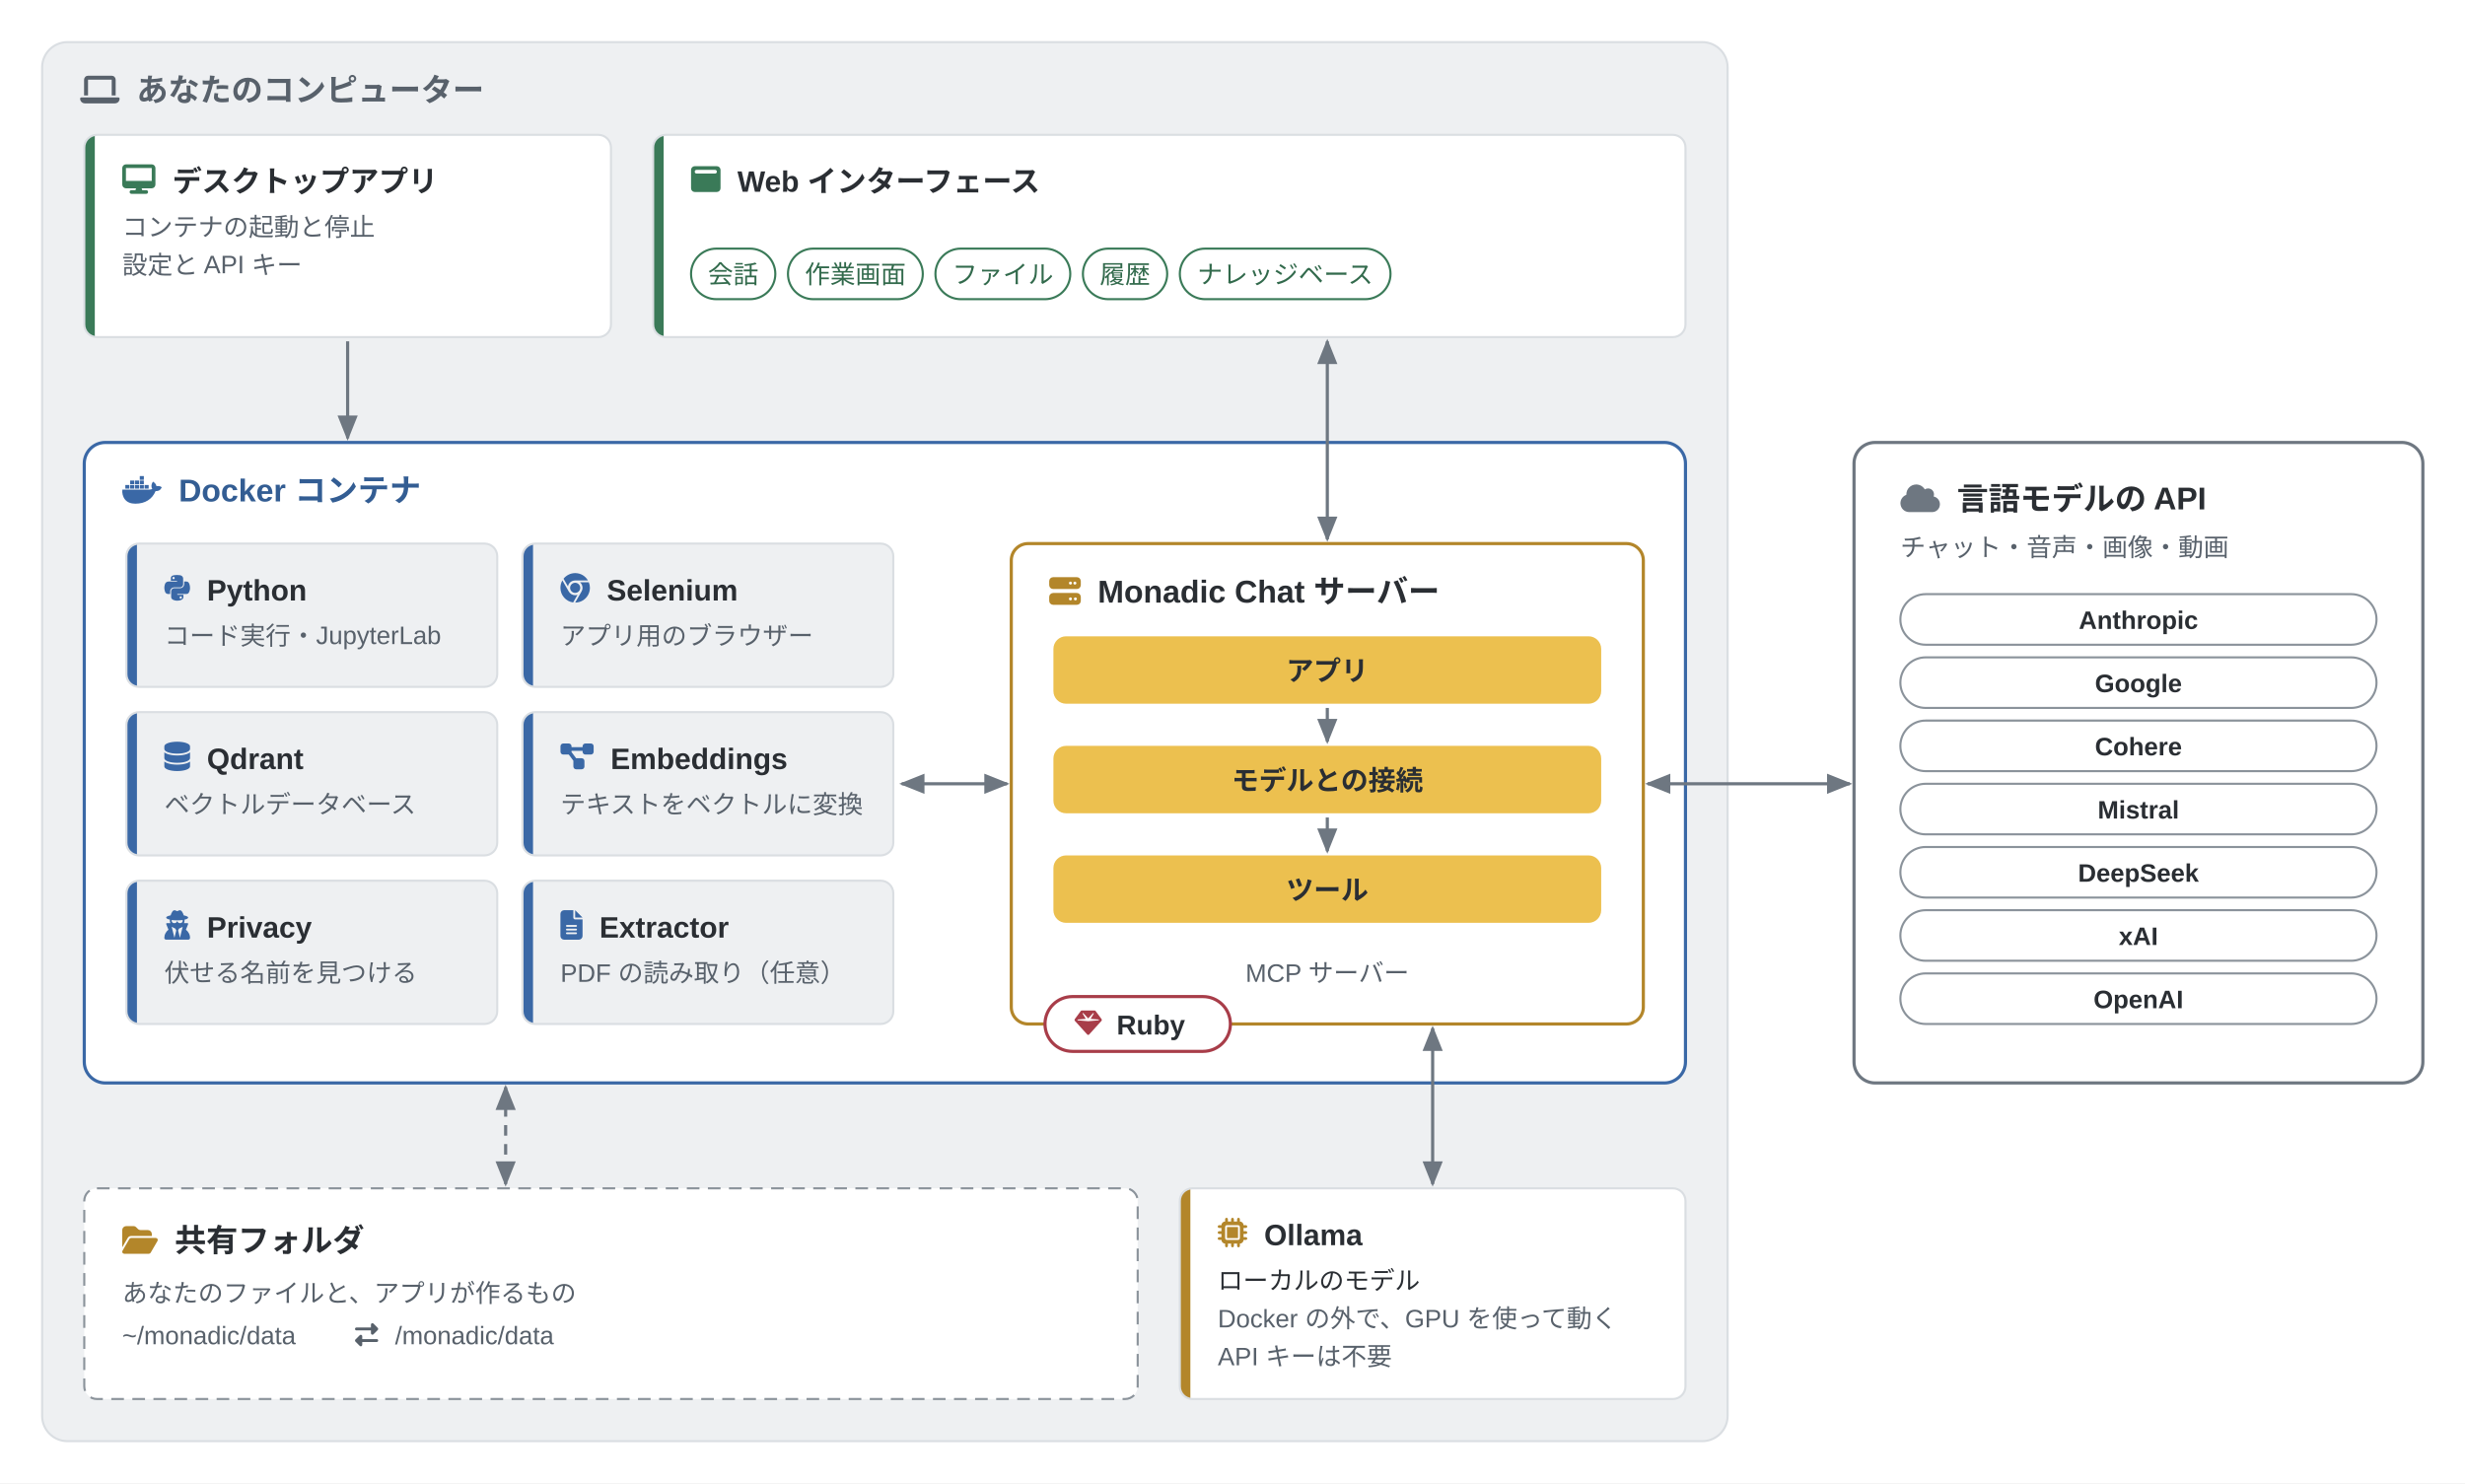
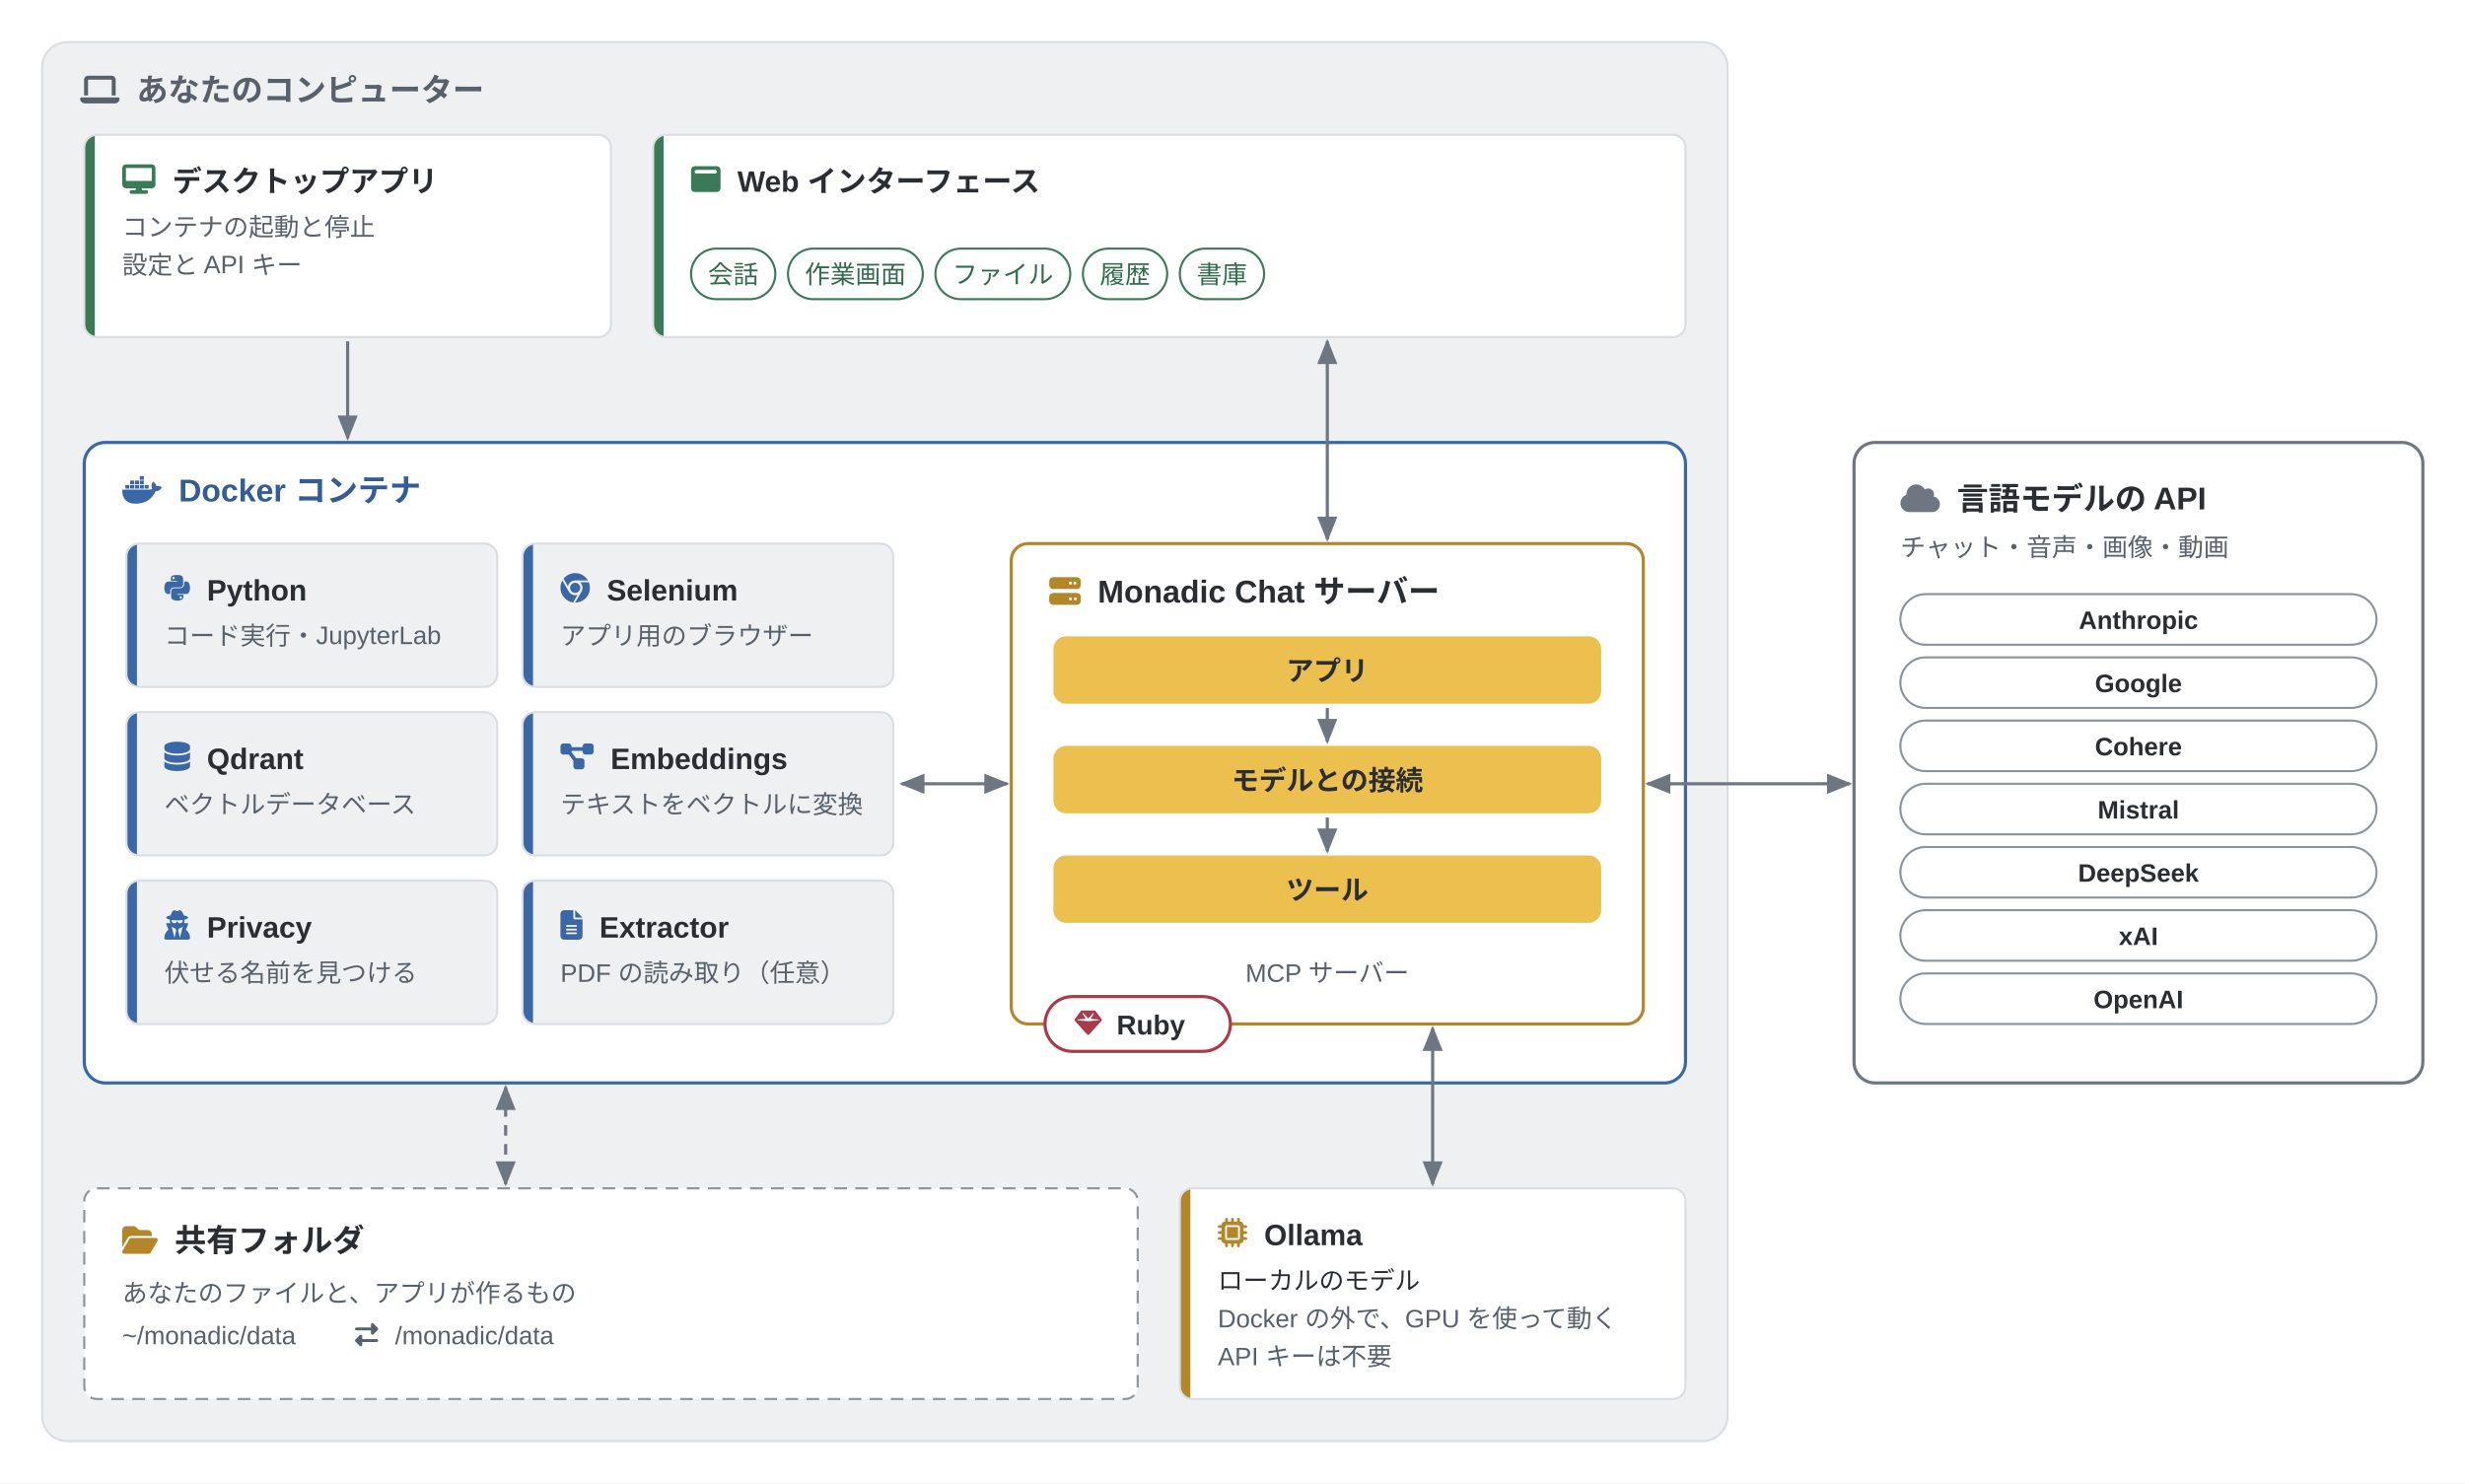
<svg xmlns="http://www.w3.org/2000/svg" role="img" width="1170" height="704" viewBox="0 0 1170 704" font-family="-apple-system, 'Hiragino Sans', 'Noto Sans JP', 'Helvetica Neue', Arial, sans-serif">
  <defs>
    <symbol id="i-brands-chrome" viewBox="0 -448 512 512">
      <path transform="scale(1 -1)" d="M0 192Q1 263 34 321L144 130Q161 100 190 82Q219 64 256 64Q277 64 297 71L221 -62Q125 -47 64 23Q2 93 0 192ZM365 126Q384 156 384 192Q382 251 341 288H493Q512 243 512 192Q511 121 477 63Q443 5 385 -29Q328 -63 256 -64L365 126ZM478 320H256H478H256Q208 319 174 291Q140 262 131 217L54 350Q90 395 142 421Q194 447 256 448Q328 447 386 413Q444 378 478 320ZM168 192Q169 229 194 254Q219 279 256 280Q293 279 318 254Q343 229 344 192Q343 155 318 130Q293 105 256 104Q219 105 194 130Q169 155 168 192Z" />
    </symbol>
    <symbol id="i-brands-docker" viewBox="0 -448 640 512">
      <path transform="scale(1 -1)" d="M350 212H284H350H284V271H350V212ZM350 416H284H350H284V355H350V416ZM428 271H362H428H362V212H428V271ZM272 343H206H272H206V283H272V343ZM350 343H284H350H284V283H350V343ZM627 243Q615 251 594 253Q574 255 554 252Q549 287 513 315L499 325L489 311Q475 289 473 260Q471 231 486 207Q472 198 437 196H2Q-4 157 7 113Q18 69 46 34Q102 -32 212 -32Q331 -32 415 21Q499 73 540 172Q558 170 585 178Q612 185 631 217Q634 222 639 232Q639 233 640 234L627 243ZM116 271H50H116H50V212H116V271ZM194 271H128H194H128V212H194V271ZM272 271H206H272H206V212H272V271ZM194 343H128H194H128V283H194V343Z" />
    </symbol>
    <symbol id="i-brands-python" viewBox="0 -448 448 512">
      <path transform="scale(1 -1)" d="M440 247Q434 271 422 286Q409 301 386 302H346V254Q345 226 326 207Q307 187 280 186H173Q150 186 135 170Q120 155 119 132V30Q120 9 135 -5Q151 -18 173 -24Q221 -40 280 -24Q300 -18 316 -5Q332 8 333 30V71H226V85H386Q409 85 421 100Q432 114 440 139Q456 186 440 248ZM286 44Q305 42 306 24Q305 5 286 3Q268 5 266 24Q268 42 286 44ZM168 200H275H168H275Q297 200 312 216Q327 231 328 254V356Q327 378 312 393Q297 408 275 412Q218 420 168 412Q135 406 124 392Q113 379 114 356V315H221V302H74Q51 302 32 288Q14 274 8 247Q0 218 0 194Q0 170 8 139Q13 115 27 100Q41 85 64 85H101V133Q102 161 121 180Q140 199 168 200ZM161 342Q143 344 141 363Q143 381 161 383Q179 381 181 363Q179 344 161 342Z" />
    </symbol>
    <symbol id="i-solid-cloud" viewBox="0 -448 640 512">
      <path transform="scale(1 -1)" d="M0 112Q2 51 42 10Q83 -30 144 -32H512Q566 -31 603 5Q639 42 640 96Q639 143 611 177Q582 212 538 221Q544 238 544 256Q543 297 516 324Q489 351 448 352Q418 352 395 336Q373 372 337 394Q301 415 256 416Q188 414 143 369Q98 324 96 256Q96 252 96 248Q96 248 96 248Q53 232 27 196Q1 160 0 112Z" />
    </symbol>
    <symbol id="i-solid-database" viewBox="0 -448 448 512">
      <path transform="scale(1 -1)" d="M448 368V320V368V320Q446 286 382 263Q319 241 224 240Q129 241 66 263Q2 286 0 320V368Q2 402 66 425Q129 447 224 448Q319 447 382 425Q446 402 448 368ZM393 233Q425 244 448 262V160Q446 126 382 103Q319 81 224 80Q129 81 66 103Q2 126 0 160V262Q23 244 55 233Q125 209 224 208Q323 209 393 233ZM0 102Q23 84 55 73Q125 49 224 48Q323 49 393 73Q425 84 448 102V16Q446 -18 382 -41Q319 -63 224 -64Q129 -63 66 -41Q2 -18 0 16V102Z" />
    </symbol>
    <symbol id="i-solid-desktop" viewBox="0 -448 576 512">
      <path transform="scale(1 -1)" d="M64 448Q37 447 19 429Q1 411 0 384V96Q1 69 19 51Q37 33 64 32H240L229 0H160Q146 0 137 -9Q128 -18 128 -32Q128 -46 137 -55Q146 -64 160 -64H416Q430 -64 439 -55Q448 -46 448 -32Q448 -18 439 -9Q430 0 416 0H347L336 32H512Q539 33 557 51Q575 69 576 96V384Q575 411 557 429Q539 447 512 448H64ZM512 384V160V384V160H64V384H512Z" />
    </symbol>
    <symbol id="i-solid-diagram-project" viewBox="0 -448 576 512">
      <path transform="scale(1 -1)" d="M0 368Q1 388 14 402Q28 415 48 416H144Q164 415 178 402Q191 388 192 368V352H384V368Q385 388 398 402Q412 415 432 416H528Q548 415 562 402Q575 388 576 368V272Q575 252 562 238Q548 225 528 224H432Q412 225 398 238Q385 252 384 272V288H192V272Q192 269 192 267L272 160H368Q388 159 402 146Q415 132 416 112V16Q415 -4 402 -18Q388 -31 368 -32H272Q252 -31 238 -18Q225 -4 224 16V112Q224 115 224 117L144 224H48Q28 225 14 238Q1 252 0 272V368Z" />
    </symbol>
    <symbol id="i-solid-file-lines" viewBox="0 -448 384 512">
      <path transform="scale(1 -1)" d="M64 448Q37 447 19 429Q1 411 0 384V0Q1 -27 19 -45Q37 -63 64 -64H320Q347 -63 365 -45Q383 -27 384 0V288H256Q242 288 233 297Q224 306 224 320V448H64ZM256 448V320V448V320H384L256 448ZM112 192H272H112H272Q287 191 288 176Q287 161 272 160H112Q97 161 96 176Q97 191 112 192ZM112 128H272H112H272Q287 127 288 112Q287 97 272 96H112Q97 97 96 112Q97 127 112 128ZM112 64H272H112H272Q287 63 288 48Q287 33 272 32H112Q97 33 96 48Q97 63 112 64Z" />
    </symbol>
    <symbol id="i-solid-folder-open" viewBox="0 -448 576 512">
      <path transform="scale(1 -1)" d="M89 224 0 72 89 224 0 72V352Q1 379 19 397Q37 415 64 416H182Q208 416 227 397L253 371Q272 352 299 352H416Q443 351 461 333Q479 315 480 288V256H144Q108 255 89 224ZM116 208Q126 223 144 224H544Q562 223 572 208Q580 192 572 176L460 -16Q450 -31 432 -32H32Q14 -31 4 -16Q-4 0 4 16L116 208Z" />
    </symbol>
    <symbol id="i-solid-gem" viewBox="0 -448 512 512">
      <path transform="scale(1 -1)" d="M117 414Q124 424 136 424H376Q388 424 395 414L507 262Q517 246 506 232L274 -24Q267 -32 256 -32Q245 -32 238 -24L6 232Q-5 246 5 262L117 414ZM155 374Q150 370 153 364L211 268L63 256Q57 255 56 248Q57 241 63 240L255 224Q256 224 256 224Q256 224 257 224L449 240Q455 241 456 248Q455 255 449 256L302 268L359 364Q362 370 357 374Q351 378 346 373L256 276L166 373Q161 378 155 374Z" />
    </symbol>
    <symbol id="i-solid-laptop" viewBox="0 -448 640 512">
      <path transform="scale(1 -1)" d="M128 416Q101 415 83 397Q65 379 64 352V96H128V352H512V96H576V352Q575 379 557 397Q539 415 512 416H128ZM19 64Q2 62 0 45Q1 12 23 -10Q44 -31 77 -32H563Q596 -31 618 -10Q639 12 640 45Q638 62 621 64H19Z" />
    </symbol>
    <symbol id="i-solid-microchip" viewBox="0 -448 512 512">
      <path transform="scale(1 -1)" d="M176 424Q174 446 152 448Q130 446 128 424V384Q101 383 83 365Q65 347 64 320H24Q2 318 0 296Q2 274 24 272H64V216H24Q2 214 0 192Q2 170 24 168H64V112H24Q2 110 0 88Q2 66 24 64H64Q65 37 83 19Q101 1 128 0V-40Q130 -62 152 -64Q174 -62 176 -40V0H232V-40Q234 -62 256 -64Q278 -62 280 -40V0H336V-40Q338 -62 360 -64Q382 -62 384 -40V0Q411 1 429 19Q447 37 448 64H488Q510 66 512 88Q510 110 488 112H448V168H488Q510 170 512 192Q510 214 488 216H448V272H488Q510 274 512 296Q510 318 488 320H448Q447 347 429 365Q411 383 384 384V424Q382 446 360 448Q338 446 336 424V384H280V424Q278 446 256 448Q234 446 232 424V384H176V424ZM160 320H352H160H352Q366 320 375 311Q384 302 384 288V96Q384 82 375 73Q366 64 352 64H160Q146 64 137 73Q128 82 128 96V288Q128 302 137 311Q146 320 160 320ZM352 288H160H352H160V96H352V288Z" />
    </symbol>
    <symbol id="i-solid-right-left" viewBox="0 -448 512 512">
      <path transform="scale(1 -1)" d="M32 352H352H32H352V416Q353 437 372 446Q391 453 407 439L503 343Q512 333 512 320Q512 307 503 297L407 201Q391 187 372 195Q353 203 352 224V288H32Q18 288 9 297Q0 306 0 320Q0 334 9 343Q18 352 32 352ZM480 96Q494 96 503 87Q512 78 512 64Q512 50 503 41Q494 32 480 32H160V-32Q159 -53 140 -62Q121 -69 105 -55L9 41Q0 51 0 64Q0 77 9 86L105 182Q121 197 140 189Q159 181 160 160V96H480Z" />
    </symbol>
    <symbol id="i-solid-server" viewBox="0 -448 512 512">
      <path transform="scale(1 -1)" d="M64 416Q37 415 19 397Q1 379 0 352V288Q1 261 19 243Q37 225 64 224H448Q475 225 493 243Q511 261 512 288V352Q511 379 493 397Q475 415 448 416H64ZM344 344Q366 342 368 320Q366 298 344 296Q322 298 320 320Q322 342 344 344ZM392 320Q394 342 416 344Q438 342 440 320Q438 298 416 296Q394 298 392 320ZM64 160Q37 159 19 141Q1 123 0 96V32Q1 5 19 -13Q37 -31 64 -32H448Q475 -31 493 -13Q511 5 512 32V96Q511 123 493 141Q475 159 448 160H64ZM344 88Q366 86 368 64Q366 42 344 40Q322 42 320 64Q322 86 344 88ZM400 64Q402 86 424 88Q446 86 448 64Q446 42 424 40Q402 42 400 64Z" />
    </symbol>
    <symbol id="i-solid-user-secret" viewBox="0 -448 448 512">
      <path transform="scale(1 -1)" d="M224 432Q215 433 209 438Q208 438 208 438Q201 446 176 448Q153 447 137 420Q120 394 110 359Q74 352 53 342Q32 332 32 320Q35 298 97 284Q96 278 96 272Q96 246 105 224H45Q33 223 32 211Q32 208 33 206L72 109Q39 84 20 47Q0 10 0 -34Q0 -47 9 -55Q17 -64 30 -64H418Q431 -64 439 -55Q448 -47 448 -34Q448 10 428 47Q409 84 376 109L415 206Q416 208 416 211Q415 223 403 224H343Q352 246 352 272Q352 278 351 284Q413 298 416 320Q416 332 395 342Q374 352 338 359Q328 394 311 420Q295 447 272 448Q247 446 240 438Q240 438 240 438Q239 438 239 438Q233 433 224 432ZM280 224H268H280H268Q241 225 231 250Q229 255 224 255Q219 255 217 250Q207 225 181 224H168Q151 224 140 236Q128 247 128 264V278Q171 272 224 272Q277 272 320 278V264Q320 247 308 236Q297 224 280 224ZM192 128 208 96 192 128 208 96 176 -32 128 160 192 128ZM320 160 272 -32 320 160 272 -32 240 96 256 128 320 160Z" />
    </symbol>
    <symbol id="i-solid-window-maximize" viewBox="0 -448 512 512">
      <path transform="scale(1 -1)" d="M64 416Q37 415 19 397Q1 379 0 352V32Q1 5 19 -13Q37 -31 64 -32H448Q475 -31 493 -13Q511 5 512 32V352Q511 379 493 397Q475 415 448 416H64ZM96 352H416H96H416Q430 352 439 343Q448 334 448 320Q448 306 439 297Q430 288 416 288H96Q82 288 73 297Q64 306 64 320Q64 334 73 343Q82 352 96 352Z" />
    </symbol>
    <marker id="arrow" viewBox="0 0 10 10" refX="9" refY="5" markerUnits="userSpaceOnUse" markerWidth="12" markerHeight="12" orient="auto">
      <path d="M0 1 L10 5 L0 9 z" fill="#6e7781" />
    </marker>
    <marker id="arrow-back" viewBox="0 0 10 10" refX="1" refY="5" markerUnits="userSpaceOnUse" markerWidth="12" markerHeight="12" orient="auto">
      <path d="M10 1 L0 5 L10 9 z" fill="#6e7781" />
    </marker>
  </defs>
  <rect width="1170" height="704" fill="#ffffff" />
  <rect x="20" y="20" width="800" height="664" rx="12" fill="#eef0f2" stroke="#dadee2" />
  <use href="#i-solid-laptop" x="38.0" y="35.0" width="18.8" height="15" fill="#58616b" />
  <text x="64.8" y="48.0" font-size="15" fill="#58616b" font-weight="700">あなたのコンピューター</text>
  <rect x="40" y="64" width="250" height="96" rx="6" fill="#3a7a58" />
  <path d="M45 64 H284 A6 6 0 0 1 290 70 V154 A6 6 0 0 1 284 160 H45 Z" fill="#ffffff" />
  <rect x="40" y="64" width="250" height="96" rx="6" fill="none" stroke="#dadee2" />
  <use href="#i-solid-desktop" x="58.0" y="78.0" width="15.8" height="14" fill="#3a7a58" />
  <text x="81.8" y="91.0" font-size="14" fill="#2a2e33" font-weight="700">デスクトップアプリ</text>
  <text x="58.0" y="112.0" font-size="12" fill="#58616b">コンテナの起動と停止</text>
  <text x="58.0" y="130.0" font-size="12" fill="#58616b">設定と API キー</text>
  <rect x="310" y="64" width="490" height="96" rx="6" fill="#3a7a58" />
  <path d="M315 64 H794 A6 6 0 0 1 800 70 V154 A6 6 0 0 1 794 160 H315 Z" fill="#ffffff" />
  <rect x="310" y="64" width="490" height="96" rx="6" fill="none" stroke="#dadee2" />
  <use href="#i-solid-window-maximize" x="328.0" y="78.0" width="14.0" height="14" fill="#3a7a58" />
  <text x="350.0" y="91.0" font-size="14" fill="#2a2e33" font-weight="700">Web インターフェース</text>
  <rect x="328.0" y="118" width="40.0" height="24" rx="12" fill="none" stroke="#3a7a58" />
  <text x="348.0" y="134.5" font-size="12" fill="#326a4c" text-anchor="middle">会話</text>
  <rect x="374.0" y="118" width="64.0" height="24" rx="12" fill="none" stroke="#3a7a58" />
  <text x="406.0" y="134.5" font-size="12" fill="#326a4c" text-anchor="middle">作業画面</text>
  <rect x="444.0" y="118" width="64.0" height="24" rx="12" fill="none" stroke="#3a7a58" />
  <text x="476.0" y="134.5" font-size="12" fill="#326a4c" text-anchor="middle">ファイル</text>
  <rect x="514.0" y="118" width="40.0" height="24" rx="12" fill="none" stroke="#3a7a58" />
  <text x="534.0" y="134.5" font-size="12" fill="#326a4c" text-anchor="middle">履歴</text>
-   <rect x="560.0" y="118" width="100.0" height="24" rx="12" fill="none" stroke="#3a7a58" />
-   <text x="610.0" y="134.5" font-size="12" fill="#326a4c" text-anchor="middle">ナレッジベース</text>
+   <rect x="560.0" y="118" width="40.0" height="24" rx="12" fill="none" stroke="#3a7a58" />
+   <text x="580.0" y="134.5" font-size="12" fill="#326a4c" text-anchor="middle">書庫</text>
  <rect x="40" y="210" width="760" height="304" rx="10" fill="#ffffff" stroke="#3a68a6" stroke-width="1.5" />
  <use href="#i-brands-docker" x="58.0" y="225.0" width="18.8" height="15" fill="#3a68a6" />
  <text x="84.8" y="238.0" font-size="15" fill="#335d93" font-weight="700">Docker コンテナ</text>
  <rect x="60" y="258" width="176" height="68" rx="6" fill="#3a68a6" />
  <path d="M65 258 H230 A6 6 0 0 1 236 264 V320 A6 6 0 0 1 230 326 H65 Z" fill="#eef0f2" />
  <rect x="60" y="258" width="176" height="68" rx="6" fill="none" stroke="#dadee2" />
  <use href="#i-brands-python" x="78.0" y="272.0" width="12.2" height="14" fill="#3a68a6" />
  <text x="98.2" y="285.0" font-size="14" fill="#2a2e33" font-weight="700">Python</text>
  <text x="78.0" y="306.0" font-size="12" fill="#58616b">コード実行・JupyterLab</text>
  <rect x="248" y="258" width="176" height="68" rx="6" fill="#3a68a6" />
  <path d="M253 258 H418 A6 6 0 0 1 424 264 V320 A6 6 0 0 1 418 326 H253 Z" fill="#eef0f2" />
  <rect x="248" y="258" width="176" height="68" rx="6" fill="none" stroke="#dadee2" />
  <use href="#i-brands-chrome" x="266.0" y="272.0" width="14.0" height="14" fill="#3a68a6" />
  <text x="288.0" y="285.0" font-size="14" fill="#2a2e33" font-weight="700">Selenium</text>
  <text x="266.0" y="306.0" font-size="12" fill="#58616b">アプリ用のブラウザー</text>
  <rect x="60" y="338" width="176" height="68" rx="6" fill="#3a68a6" />
  <path d="M65 338 H230 A6 6 0 0 1 236 344 V400 A6 6 0 0 1 230 406 H65 Z" fill="#eef0f2" />
  <rect x="60" y="338" width="176" height="68" rx="6" fill="none" stroke="#dadee2" />
  <use href="#i-solid-database" x="78.0" y="352.0" width="12.2" height="14" fill="#3a68a6" />
  <text x="98.2" y="365.0" font-size="14" fill="#2a2e33" font-weight="700">Qdrant</text>
  <text x="78.0" y="386.0" font-size="12" fill="#58616b">ベクトルデータベース</text>
  <rect x="248" y="338" width="176" height="68" rx="6" fill="#3a68a6" />
  <path d="M253 338 H418 A6 6 0 0 1 424 344 V400 A6 6 0 0 1 418 406 H253 Z" fill="#eef0f2" />
  <rect x="248" y="338" width="176" height="68" rx="6" fill="none" stroke="#dadee2" />
  <use href="#i-solid-diagram-project" x="266.0" y="352.0" width="15.8" height="14" fill="#3a68a6" />
  <text x="289.8" y="365.0" font-size="14" fill="#2a2e33" font-weight="700">Embeddings</text>
  <text x="266.0" y="386.0" font-size="12" fill="#58616b">テキストをベクトルに変換</text>
  <rect x="60" y="418" width="176" height="68" rx="6" fill="#3a68a6" />
  <path d="M65 418 H230 A6 6 0 0 1 236 424 V480 A6 6 0 0 1 230 486 H65 Z" fill="#eef0f2" />
  <rect x="60" y="418" width="176" height="68" rx="6" fill="none" stroke="#dadee2" />
  <use href="#i-solid-user-secret" x="78.0" y="432.0" width="12.2" height="14" fill="#3a68a6" />
  <text x="98.2" y="445.0" font-size="14" fill="#2a2e33" font-weight="700">Privacy</text>
  <text x="78.0" y="466.0" font-size="12" fill="#58616b">伏せる名前を見つける</text>
  <rect x="248" y="418" width="176" height="68" rx="6" fill="#3a68a6" />
  <path d="M253 418 H418 A6 6 0 0 1 424 424 V480 A6 6 0 0 1 418 486 H253 Z" fill="#eef0f2" />
  <rect x="248" y="418" width="176" height="68" rx="6" fill="none" stroke="#dadee2" />
  <use href="#i-solid-file-lines" x="266.0" y="432.0" width="10.5" height="14" fill="#3a68a6" />
  <text x="284.5" y="445.0" font-size="14" fill="#2a2e33" font-weight="700">Extractor</text>
  <text x="266.0" y="466.0" font-size="12" fill="#58616b">PDF の読み取り（任意）</text>
  <rect x="480" y="258" width="300" height="228" rx="8" fill="#ffffff" stroke="#b3862a" stroke-width="1.5" />
  <use href="#i-solid-server" x="498.0" y="273.0" width="15.0" height="15" fill="#b3862a" />
  <text x="521.0" y="286.0" font-size="15" fill="#2a2e33" font-weight="700">Monadic Chat サーバー</text>
  <rect x="500" y="302" width="260" height="32" rx="6" fill="#ecc04f" />
  <text x="630.0" y="323.0" font-size="13" fill="#2a2e33" font-weight="700" text-anchor="middle">アプリ</text>
  <line x1="630" y1="336" x2="630" y2="352" stroke="#6e7781" stroke-width="1.5" marker-end="url(#arrow)" />
  <rect x="500" y="354" width="260" height="32" rx="6" fill="#ecc04f" />
  <text x="630.0" y="375.0" font-size="13" fill="#2a2e33" font-weight="700" text-anchor="middle">モデルとの接続</text>
  <line x1="630" y1="388" x2="630" y2="404" stroke="#6e7781" stroke-width="1.5" marker-end="url(#arrow)" />
  <rect x="500" y="406" width="260" height="32" rx="6" fill="#ecc04f" />
  <text x="630.0" y="427.0" font-size="13" fill="#2a2e33" font-weight="700" text-anchor="middle">ツール</text>
  <text x="630.0" y="466.0" font-size="12" fill="#58616b" text-anchor="middle">MCP サーバー</text>
  <rect x="496" y="473" width="88" height="26" rx="13" fill="#ffffff" stroke="#a83d49" stroke-width="1.5" />
  <use href="#i-solid-gem" x="510.0" y="479.0" width="13.0" height="13" fill="#a83d49" />
  <text x="530.0" y="491.0" font-size="13" fill="#2a2e33" font-weight="700">Ruby</text>
  <line x1="428" y1="372" x2="478" y2="372" stroke="#6e7781" stroke-width="1.5" marker-end="url(#arrow)" marker-start="url(#arrow-back)" />
  <rect x="40" y="564" width="500" height="100" rx="6" fill="#ffffff" stroke="#8b939b" stroke-dasharray="6 4" />
  <use href="#i-solid-folder-open" x="58.0" y="581.0" width="16.9" height="15" fill="#b3862a" />
  <text x="82.9" y="594.0" font-size="15" fill="#2a2e33" font-weight="700">共有フォルダ</text>
  <text x="58.0" y="618.0" font-size="12" fill="#58616b">あなたのファイルと、アプリが作るもの</text>
  <text x="58.0" y="638.0" font-size="12" fill="#58616b">~/monadic/data</text>
  <use href="#i-solid-right-left" x="168.5" y="628.0" width="11.0" height="11" fill="#58616b" />
  <text x="187.5" y="638.0" font-size="12" fill="#58616b">/monadic/data</text>
  <rect x="560" y="564" width="240" height="100" rx="6" fill="#b3862a" />
  <path d="M565 564 H794 A6 6 0 0 1 800 570 V658 A6 6 0 0 1 794 664 H565 Z" fill="#ffffff" />
  <rect x="560" y="564" width="240" height="100" rx="6" fill="none" stroke="#dadee2" />
  <use href="#i-solid-microchip" x="578.0" y="578.0" width="14.0" height="14" fill="#b3862a" />
  <text x="600.0" y="591.0" font-size="14" fill="#2a2e33" font-weight="700">Ollama</text>
  <text x="578.0" y="612.0" font-size="12" fill="#2a2e33">ローカルのモデル</text>
  <text x="578.0" y="630.0" font-size="12" fill="#58616b">Docker の外で、GPU を使って動く</text>
  <text x="578.0" y="648.0" font-size="12" fill="#58616b">API キーは不要</text>
  <line x1="165" y1="162" x2="165" y2="208" stroke="#6e7781" stroke-width="1.5" marker-end="url(#arrow)" />
  <line x1="630" y1="162" x2="630" y2="256" stroke="#6e7781" stroke-width="1.5" marker-end="url(#arrow)" marker-start="url(#arrow-back)" />
  <line x1="240" y1="516" x2="240" y2="562" stroke="#6e7781" stroke-width="1.5" stroke-dasharray="5 4" marker-end="url(#arrow)" marker-start="url(#arrow-back)" />
  <line x1="680" y1="488" x2="680" y2="562" stroke="#6e7781" stroke-width="1.5" marker-end="url(#arrow)" marker-start="url(#arrow-back)" />
  <rect x="880" y="210" width="270" height="304" rx="10" fill="#ffffff" stroke="#6e7781" stroke-width="1.5" />
  <use href="#i-solid-cloud" x="902.0" y="229.0" width="18.8" height="15" fill="#6e7781" />
  <text x="928.8" y="242.0" font-size="15" fill="#2a2e33" font-weight="700">言語モデルの API</text>
  <text x="902.0" y="264.0" font-size="12" fill="#58616b">チャット・音声・画像・動画</text>
  <rect x="902.0" y="282" width="226.0" height="24" rx="12" fill="none" stroke="#8b939b" />
  <text x="1015.0" y="298.5" font-size="12" fill="#2a2e33" font-weight="700" text-anchor="middle">Anthropic</text>
  <rect x="902.0" y="312" width="226.0" height="24" rx="12" fill="none" stroke="#8b939b" />
  <text x="1015.0" y="328.5" font-size="12" fill="#2a2e33" font-weight="700" text-anchor="middle">Google</text>
  <rect x="902.0" y="342" width="226.0" height="24" rx="12" fill="none" stroke="#8b939b" />
  <text x="1015.0" y="358.5" font-size="12" fill="#2a2e33" font-weight="700" text-anchor="middle">Cohere</text>
  <rect x="902.0" y="372" width="226.0" height="24" rx="12" fill="none" stroke="#8b939b" />
  <text x="1015.0" y="388.5" font-size="12" fill="#2a2e33" font-weight="700" text-anchor="middle">Mistral</text>
  <rect x="902.0" y="402" width="226.0" height="24" rx="12" fill="none" stroke="#8b939b" />
  <text x="1015.0" y="418.5" font-size="12" fill="#2a2e33" font-weight="700" text-anchor="middle">DeepSeek</text>
  <rect x="902.0" y="432" width="226.0" height="24" rx="12" fill="none" stroke="#8b939b" />
  <text x="1015.0" y="448.5" font-size="12" fill="#2a2e33" font-weight="700" text-anchor="middle">xAI</text>
  <rect x="902.0" y="462" width="226.0" height="24" rx="12" fill="none" stroke="#8b939b" />
  <text x="1015.0" y="478.5" font-size="12" fill="#2a2e33" font-weight="700" text-anchor="middle">OpenAI</text>
  <line x1="782" y1="372" x2="878" y2="372" stroke="#6e7781" stroke-width="1.5" marker-end="url(#arrow)" marker-start="url(#arrow-back)" />
</svg>
